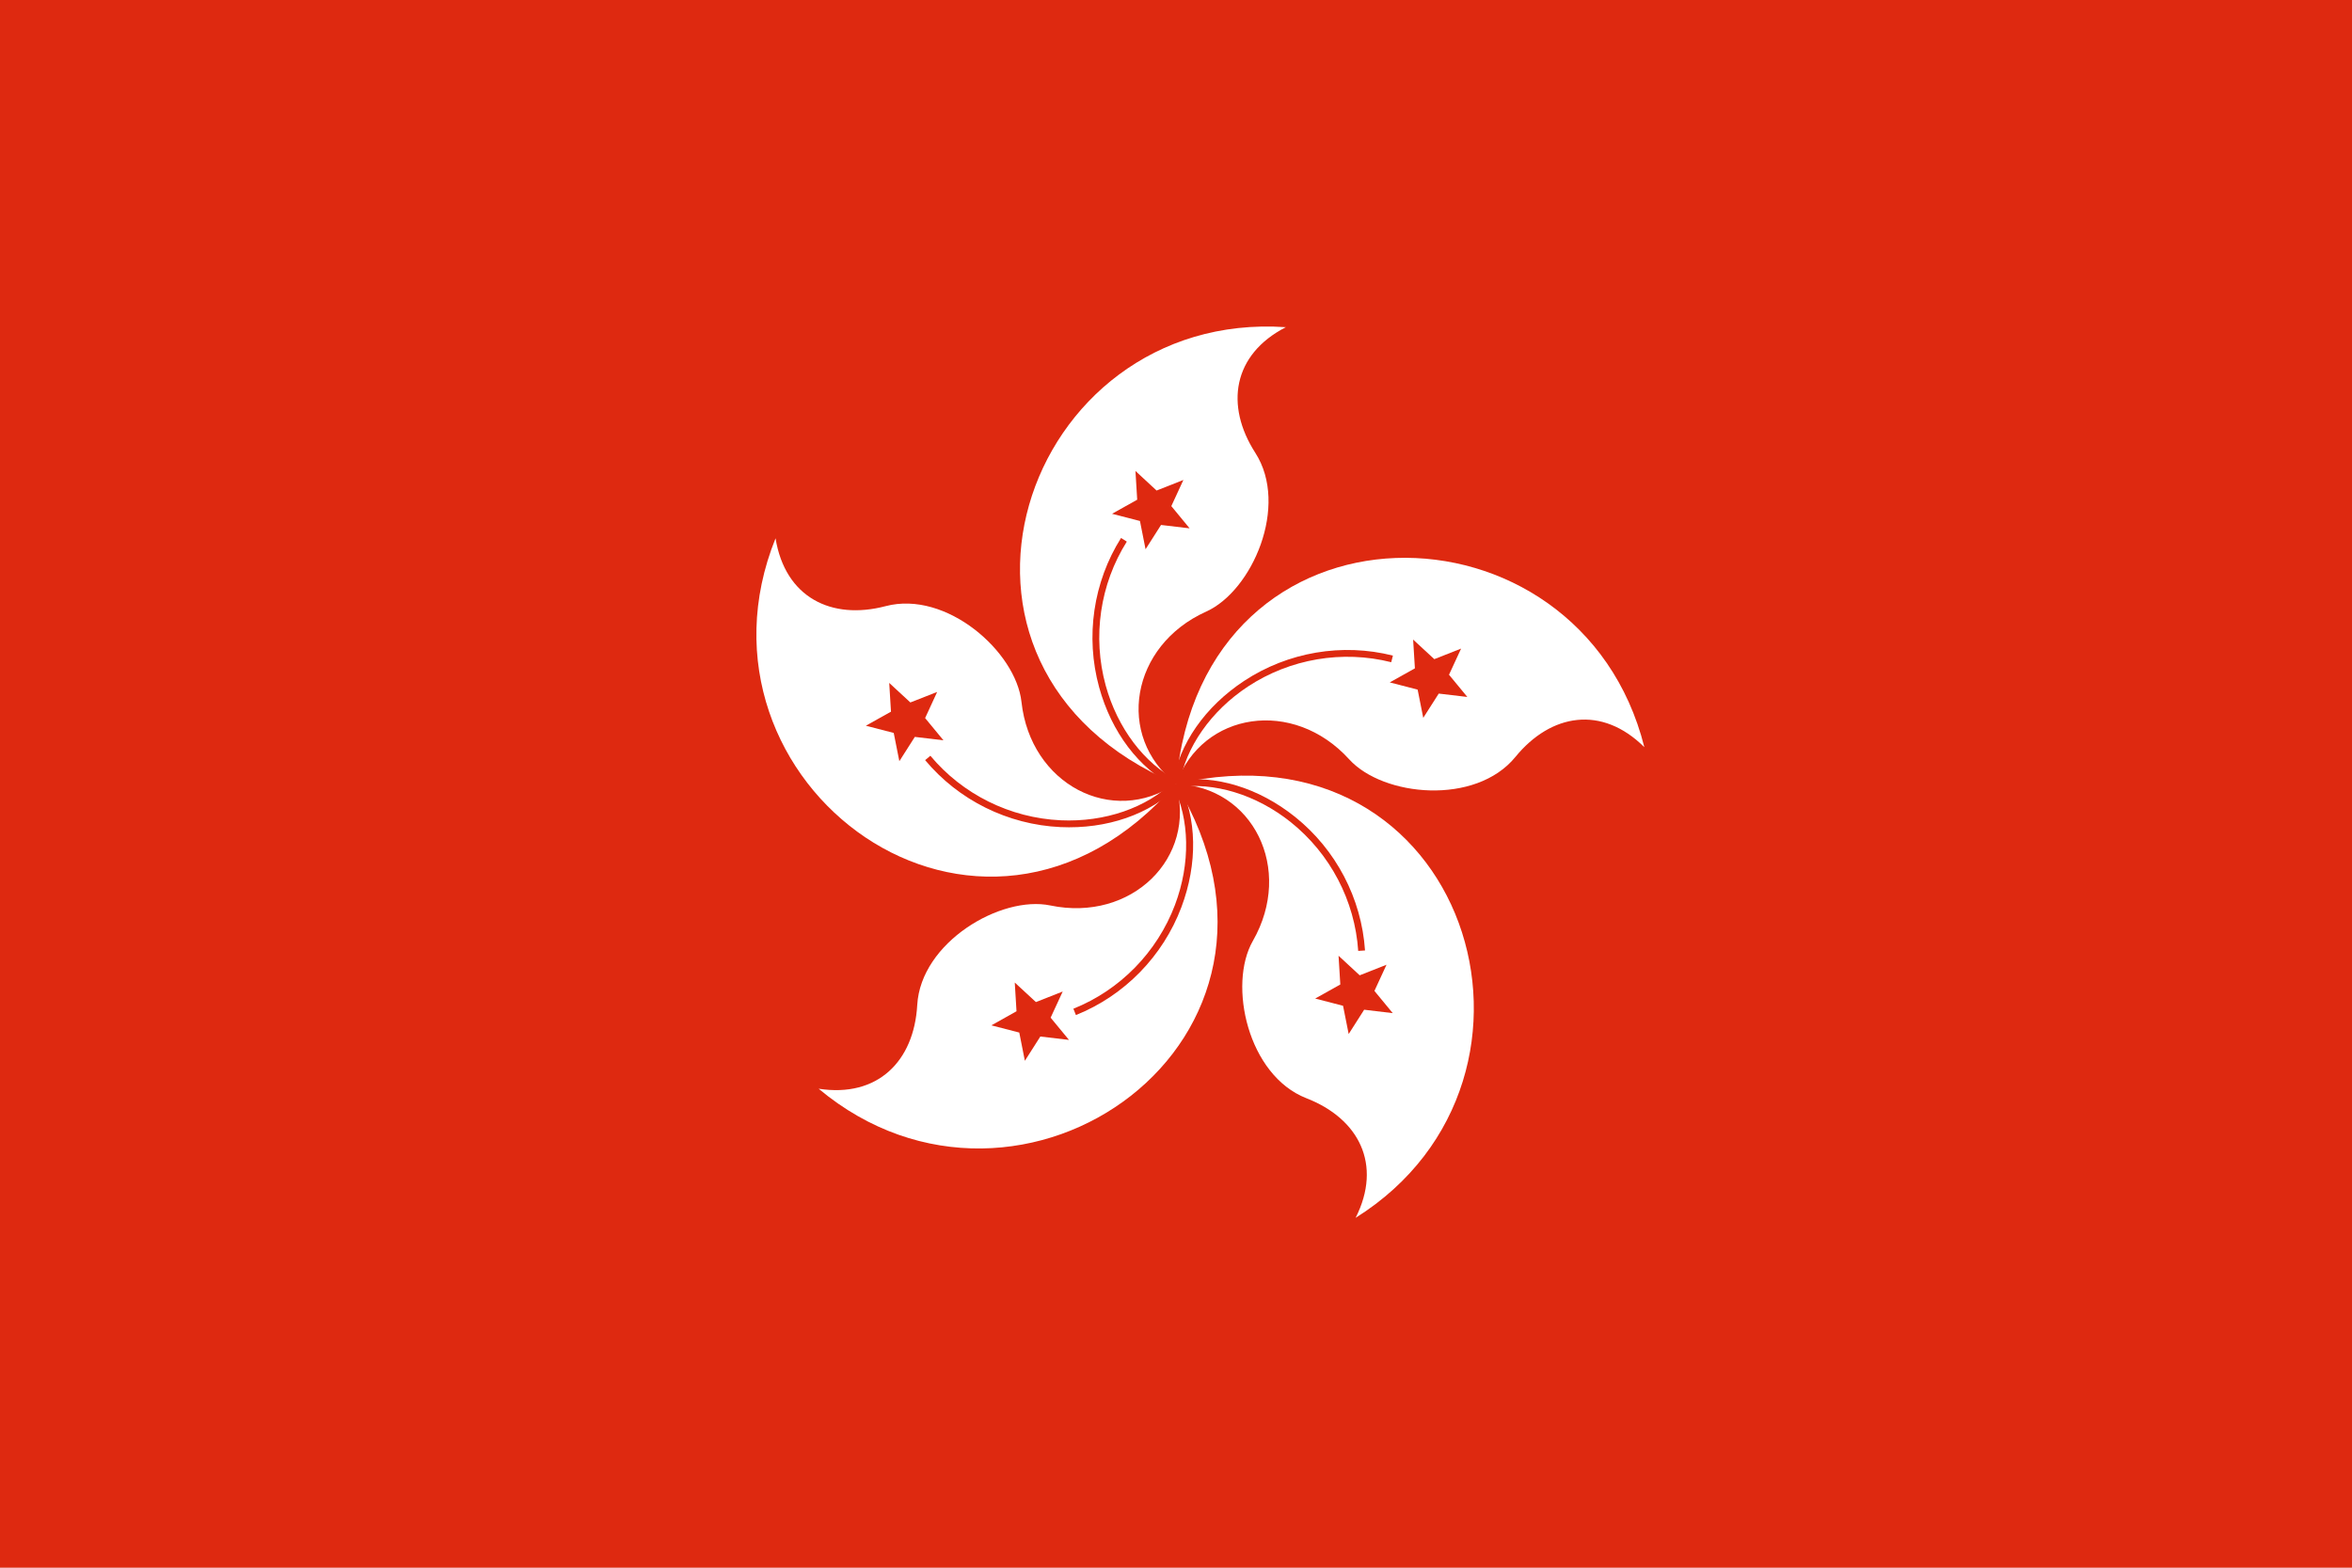
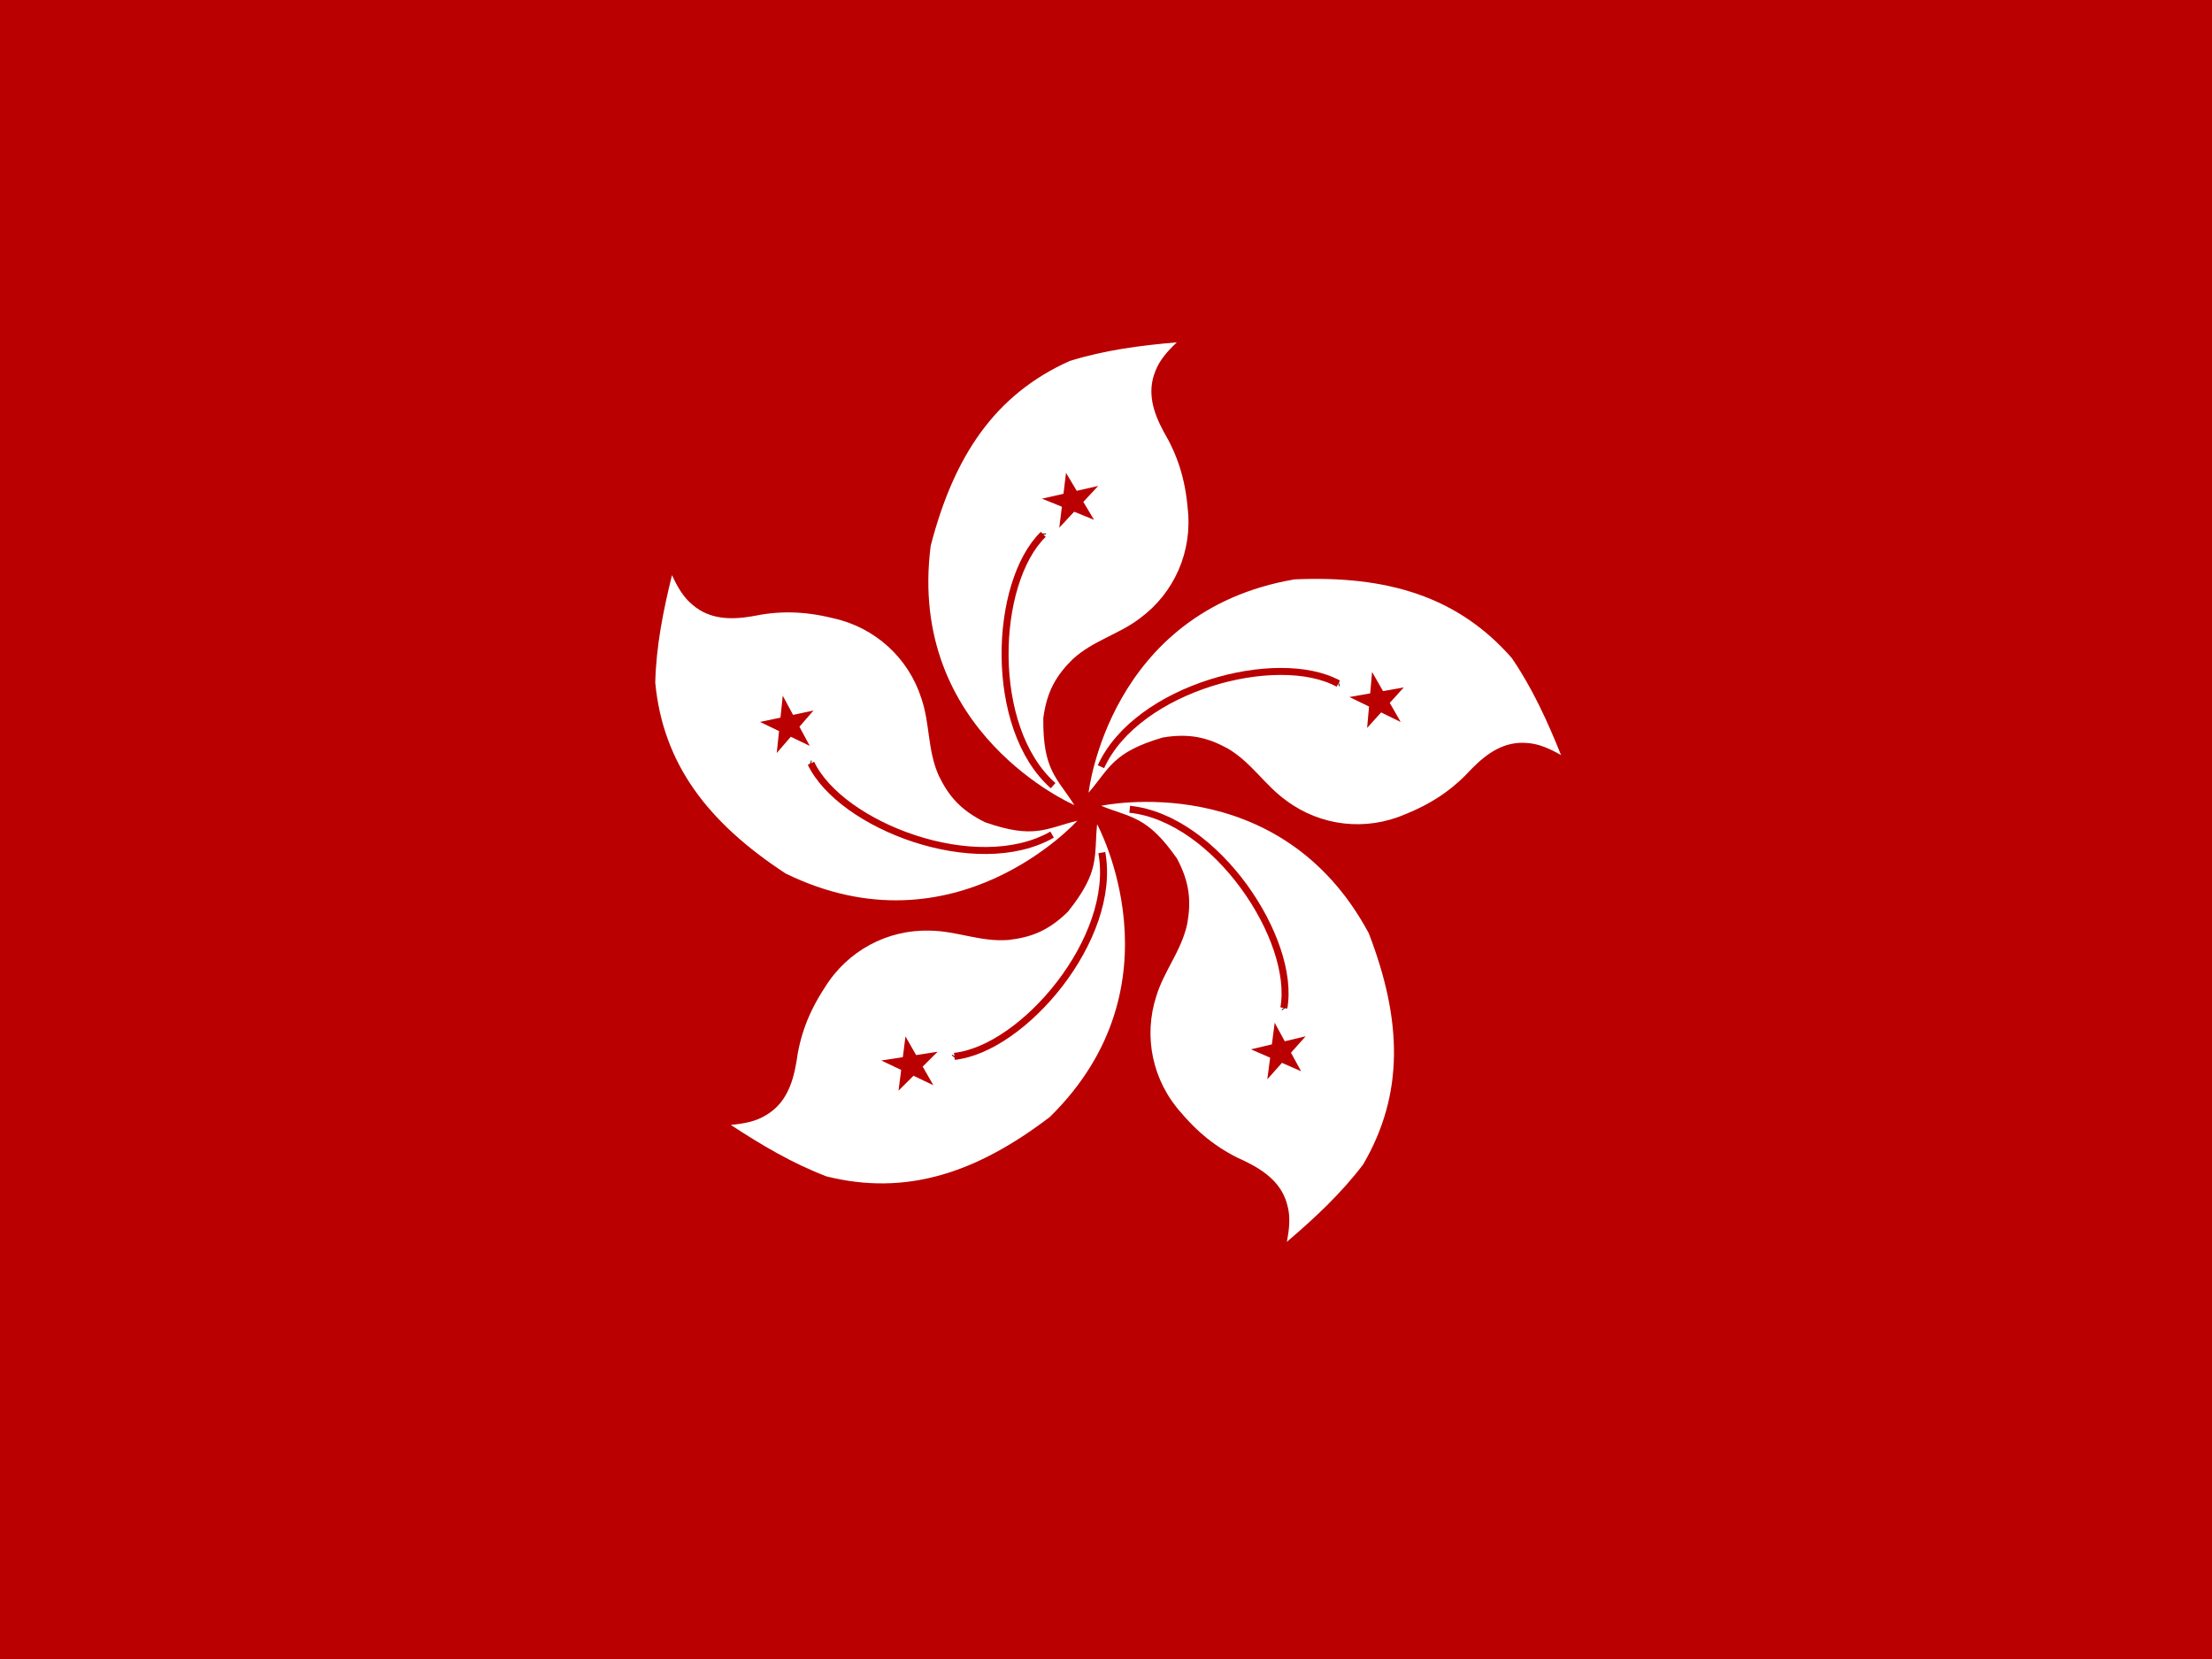
- <svg xmlns="http://www.w3.org/2000/svg" xmlns:xlink="http://www.w3.org/1999/xlink" version="1.0" width="900" height="600" viewBox="0 0 900 600">
-   <rect width="900" height="600" fill="#de2910" />
-   <g id="petal">
-     <path d="m 449.964,299.913 c -105.263,-44.486 -58.602,-181.582 42.07,-174.691 -20.366,10.467 -23.318,29.998 -11.687,48.09 13.024,20.256 -1.199,52.849 -18.806,60.767 -28.935,13.024 -34.728,47.75 -11.577,65.833 z" fill="#fff" />
-     <path d="m 444.272,200.92 -5.92,9.294 -2.145,-10.814 -10.678,-2.759 9.625,-5.389 -0.671,-11 8.085,7.489 10.256,-4.043 -4.611,10.009 7.001,8.505 z" fill="#de2910" />
-     <path d="m 450.56,298.759 c -12.731,-6.535 -22.996,-20.155 -27.468,-36.431 -5.115,-18.67 -2.173,-38.742 8.083,-55.038 l -2.208,-1.394 c -10.641,16.929 -13.693,37.743 -8.386,57.119 4.728,17.222 15.214,31.098 28.787,38.064 z" fill="#de2910" />
+ <svg xmlns="http://www.w3.org/2000/svg" height="480" width="640" version="1" viewBox="0 0 640 480">
+   <defs>
+     <clipPath id="a">
+       <path fill-opacity=".67" d="M-89.048 0h682.67v512h-682.67z" />
+     </clipPath>
+   </defs>
+   <g clip-path="url(#a)" transform="translate(83.48) scale(.94)">
+     <path fill-rule="evenodd" fill="#ba0000" d="M618 512h-731.43V0H618z" />
+     <path d="M241.874 247.803s-51.62-22.226-44.213-79.817c7.172-27.723 19.837-46.602 42.78-56.878 10.753-3.346 21.748-4.78 32.98-5.736-2.95 2.788-5.417 5.577-6.692 9.082-2.47 6.293-.638 12.347 2.628 18.4 4.142 7.01 6.61 14.26 7.408 23.66 1.513 13.223-4.142 25.97-14.578 33.697-6.612 5.1-14.418 6.852-20.792 12.667-4.938 4.86-7.965 9.72-9.08 18.162-.16 16.09 4.223 18.322 9.56 26.766z" fill-rule="evenodd" fill="#fff" />
+     <path d="M232.076 164.476v-.238" fill-rule="evenodd" stroke="#000" stroke-width="2.152" fill="#ba0000" />
+     <path d="M235.337 241.823c-20.078-17.766-18.323-62.45-3.027-77.347" stroke="#ba0000" stroke-width="2.152" fill="none" />
+     <path fill-rule="evenodd" fill="#ba0000" d="M244.634 154.48l3.3 5.518-6.12-2.493-4.574 4.91.8-6.445-6.126-2.484 6.614-1.49.787-6.446 3.29 5.525 6.61-1.5" />
+     <path d="M246.26 243.992s6.125-55.866 63.36-65.66c28.607-1.267 50.368 5.31 66.916 24.234 6.35 9.302 10.942 19.393 15.147 29.852-3.53-2.002-6.918-3.545-10.643-3.736-6.74-.518-11.992 3.008-16.824 7.904-5.488 6.015-11.696 10.498-20.45 14.015-12.2 5.323-26.044 3.65-36.49-4.063-6.81-4.828-10.774-11.777-18.2-16.168-6.095-3.298-11.63-4.768-20.028-3.36-15.432 4.562-16.28 9.406-22.79 16.983z" fill-rule="evenodd" fill="#fff" />
+     <path d="M323.06 210.208l.227-.07" fill-rule="evenodd" stroke="#000" stroke-width="2.152" fill="#ba0000" />
+     <path d="M250.062 235.99c11.104-24.402 54.34-35.818 73.066-25.56" stroke="#ba0000" stroke-width="2.152" fill="none" />
+     <path fill-rule="evenodd" fill="#ba0000" d="M336.298 219.285l-4.31 4.77.59-6.58-6.035-2.934 6.396-1.123.58-6.584 3.362 5.887 6.393-1.137-4.318 4.764 3.372 5.88" />
+     <path d="M250.118 248.027s54.92-11.935 82.382 39.225c10.287 26.723 10.962 49.447-1.727 71.148-6.803 8.975-14.914 16.535-23.495 23.844.777-3.983 1.164-7.687.162-11.28-1.65-6.555-6.66-10.415-12.838-13.44-7.446-3.296-13.67-7.758-19.784-14.94-8.92-9.88-11.732-23.538-7.736-35.892 2.415-7.993 7.747-13.957 9.55-22.394 1.192-6.826.828-12.54-3.174-20.057-9.227-13.183-14.09-12.45-23.342-16.215z" fill-rule="evenodd" fill="#fff" />
+     <path d="M306.543 310.12l.14.193" fill-rule="evenodd" stroke="#000" stroke-width="2.152" fill="#ba0000" />
+     <path d="M258.913 249.09c26.665 2.78 51.22 40.15 47.44 61.165" stroke="#ba0000" stroke-width="2.152" fill="none" />
+     <path fill-rule="evenodd" fill="#ba0000" d="M302.14 325.555l-5.893-2.572 6.43-1.53.864-6.654 3.098 5.706 6.428-1.54-4.515 5.058 3.11 5.7-5.888-2.58-4.507 5.064" />
+     <path d="M248.88 253.69s26.88 49.358-14.51 90.083c-22.758 17.38-44.378 24.407-68.77 18.323-10.524-4.01-20.057-9.67-29.482-15.853 4.04-.373 7.704-1.042 10.87-3.012 5.83-3.423 8.127-9.317 9.297-16.095 1.07-8.072 3.605-15.298 8.782-23.184 6.975-11.335 19.295-17.87 32.275-17.503 8.35.074 15.57 3.515 24.175 2.877 6.885-.773 12.267-2.727 18.358-8.68 10.062-12.557 7.992-17.02 9.008-26.956z" fill-rule="evenodd" fill="#fff" />
+     <path d="M205.134 325.283l-.147.188" fill-rule="evenodd" stroke="#000" stroke-width="2.152" fill="#ba0000" />
+     <path d="M250.33 262.43c4.823 26.373-24.15 60.436-45.38 62.708" stroke="#ba0000" stroke-width="2.152" fill="none" />
+     <path fill-rule="evenodd" fill="#ba0000" d="M189.083 325.392l.813-6.378 3.275 5.74 6.63-1.04-4.61 4.577 3.284 5.737-6.12-2.912-4.6 4.584.824-6.377-6.127-2.902" />
+     <g>
+       <path d="M242.792 252.62s-37.622 41.75-89.786 16.245c-23.953-15.692-37.766-33.748-40.13-58.774.283-11.258 2.454-22.13 5.155-33.074 1.695 3.686 3.543 6.92 6.454 9.252 5.166 4.36 11.49 4.568 18.27 3.42 7.97-1.673 15.627-1.683 24.785.58 13.008 2.813 23.264 12.26 27.232 24.625 2.705 7.9 1.858 15.854 5.32 23.757 3.016 6.237 6.647 10.664 14.284 14.43 15.188 5.32 18.71 1.885 28.42-.46z" fill-rule="evenodd" fill="#fff" />
+       <path d="M160.732 235.146l-.226-.076" fill-rule="evenodd" stroke="#000" stroke-width="2.152" fill="#ba0000" />
+       <path d="M235.03 256.89c-23.27 13.312-65.026-2.696-74.223-21.965" stroke="#ba0000" stroke-width="2.152" fill="none" />
+       <path fill-rule="evenodd" fill="#ba0000" d="M155.296 220.043l6.286-1.352-4.327 4.997 3.183 5.907-5.847-2.826-4.32 5.002.714-6.74-5.852-2.816 6.288-1.34.702-6.744" />
+     </g>
  </g>
-   <use xlink:href="#petal" transform="rotate(72 450,300)" />
-   <use xlink:href="#petal" transform="rotate(144 450,300)" />
-   <use xlink:href="#petal" transform="rotate(216 450,300)" />
-   <use xlink:href="#petal" transform="rotate(288 450,300)" />
</svg>
